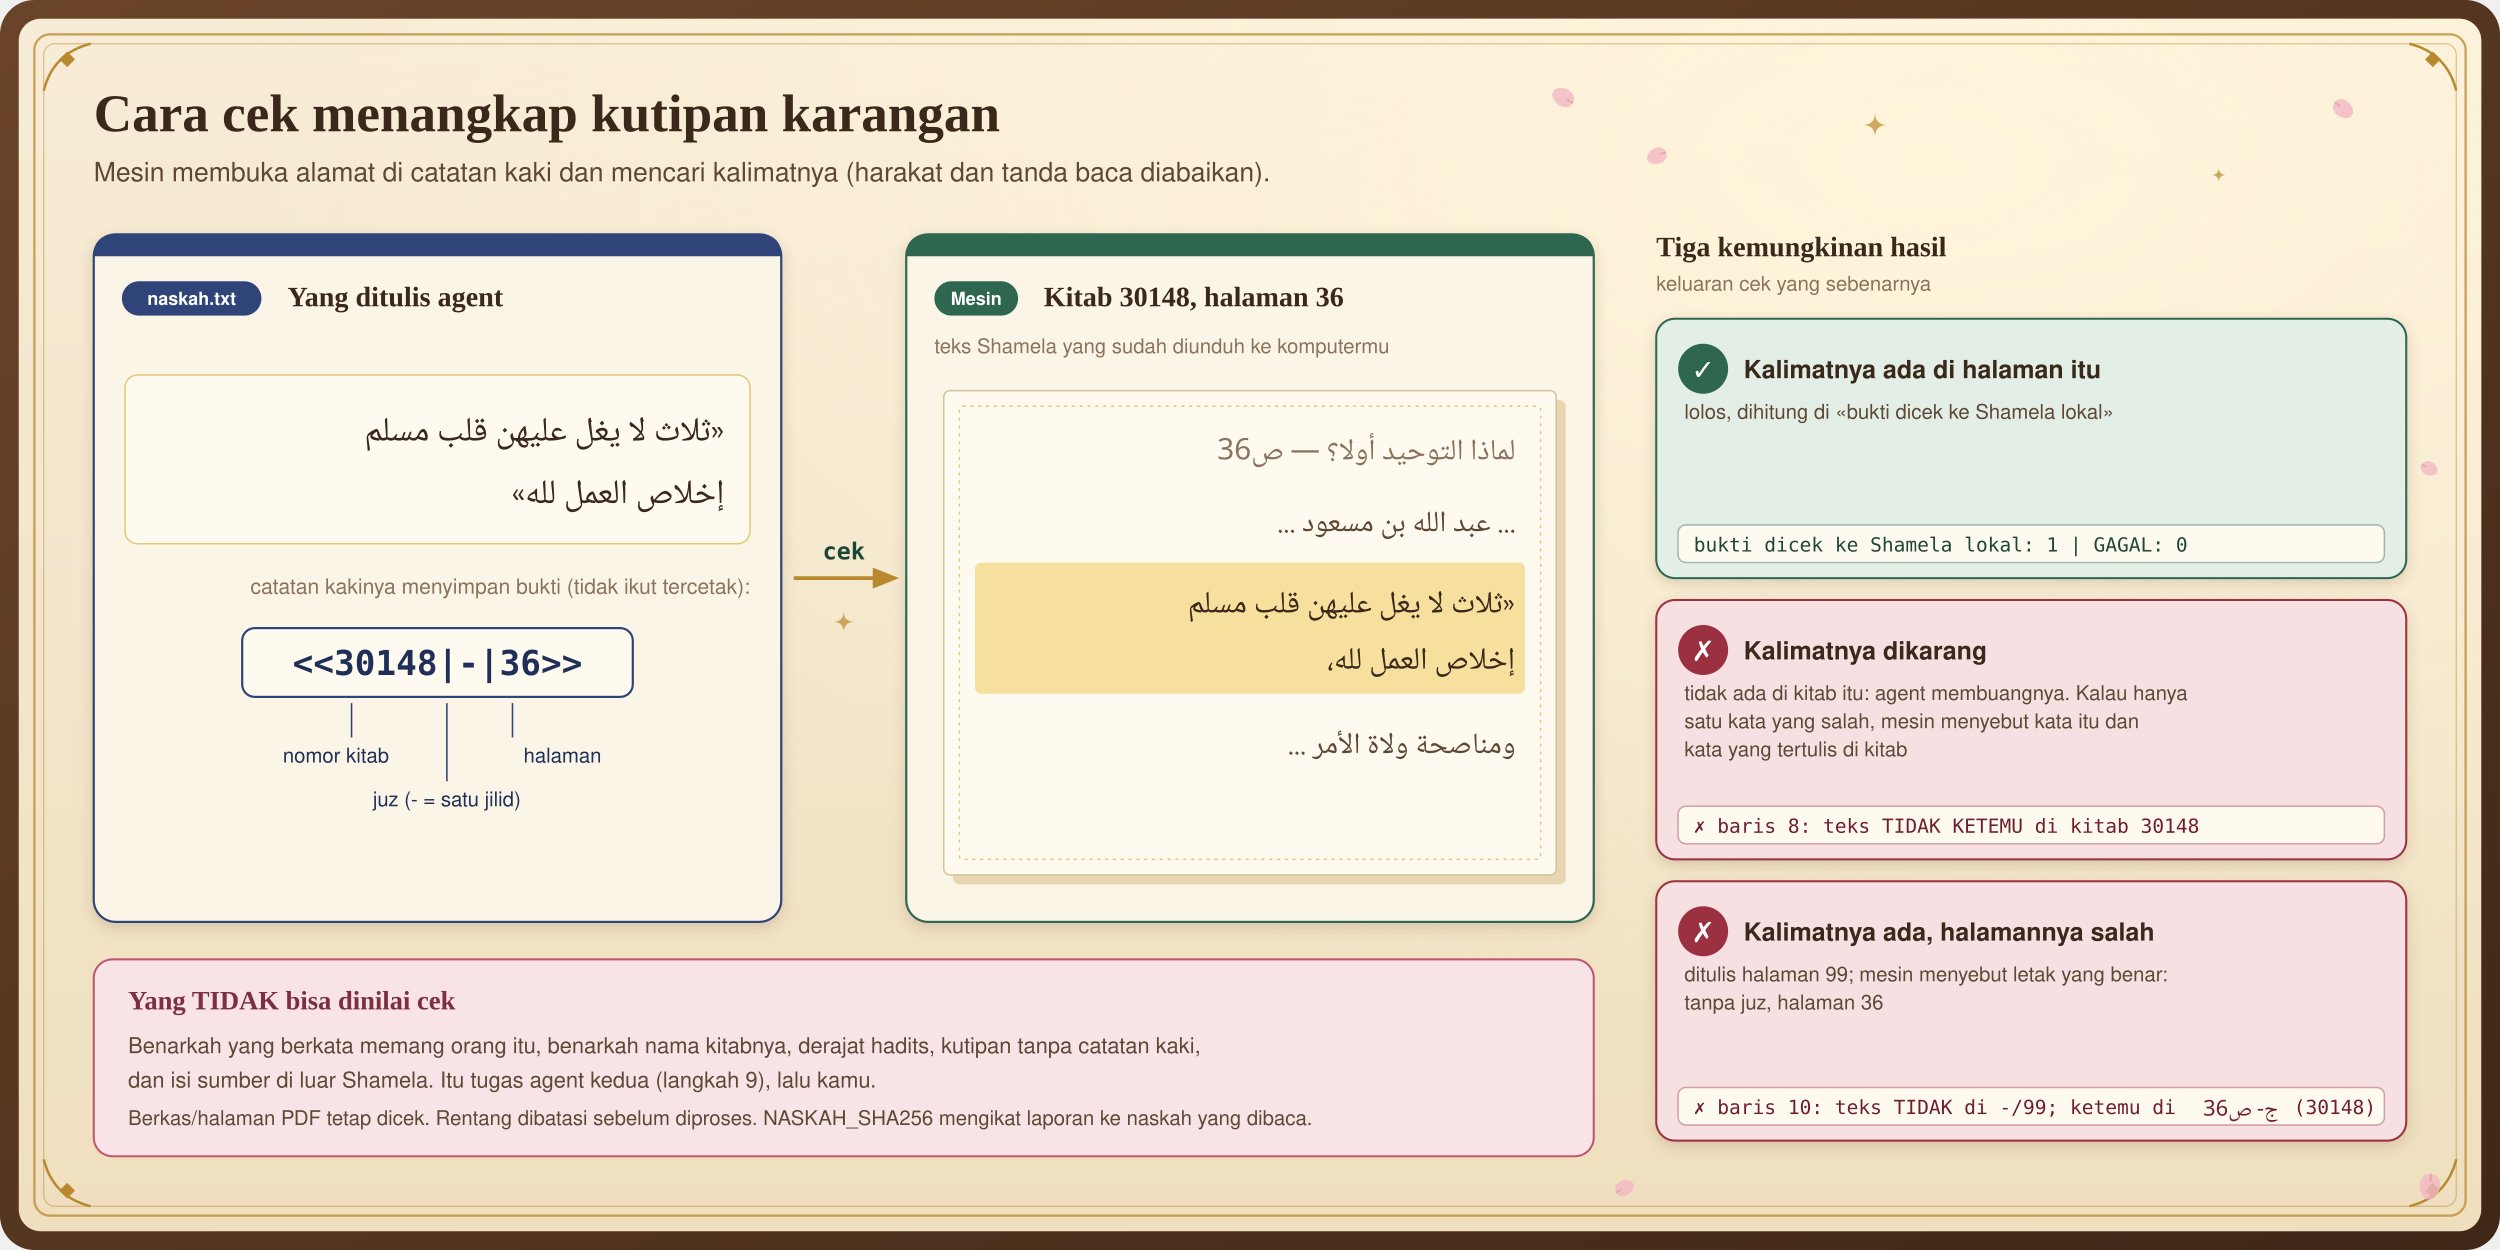
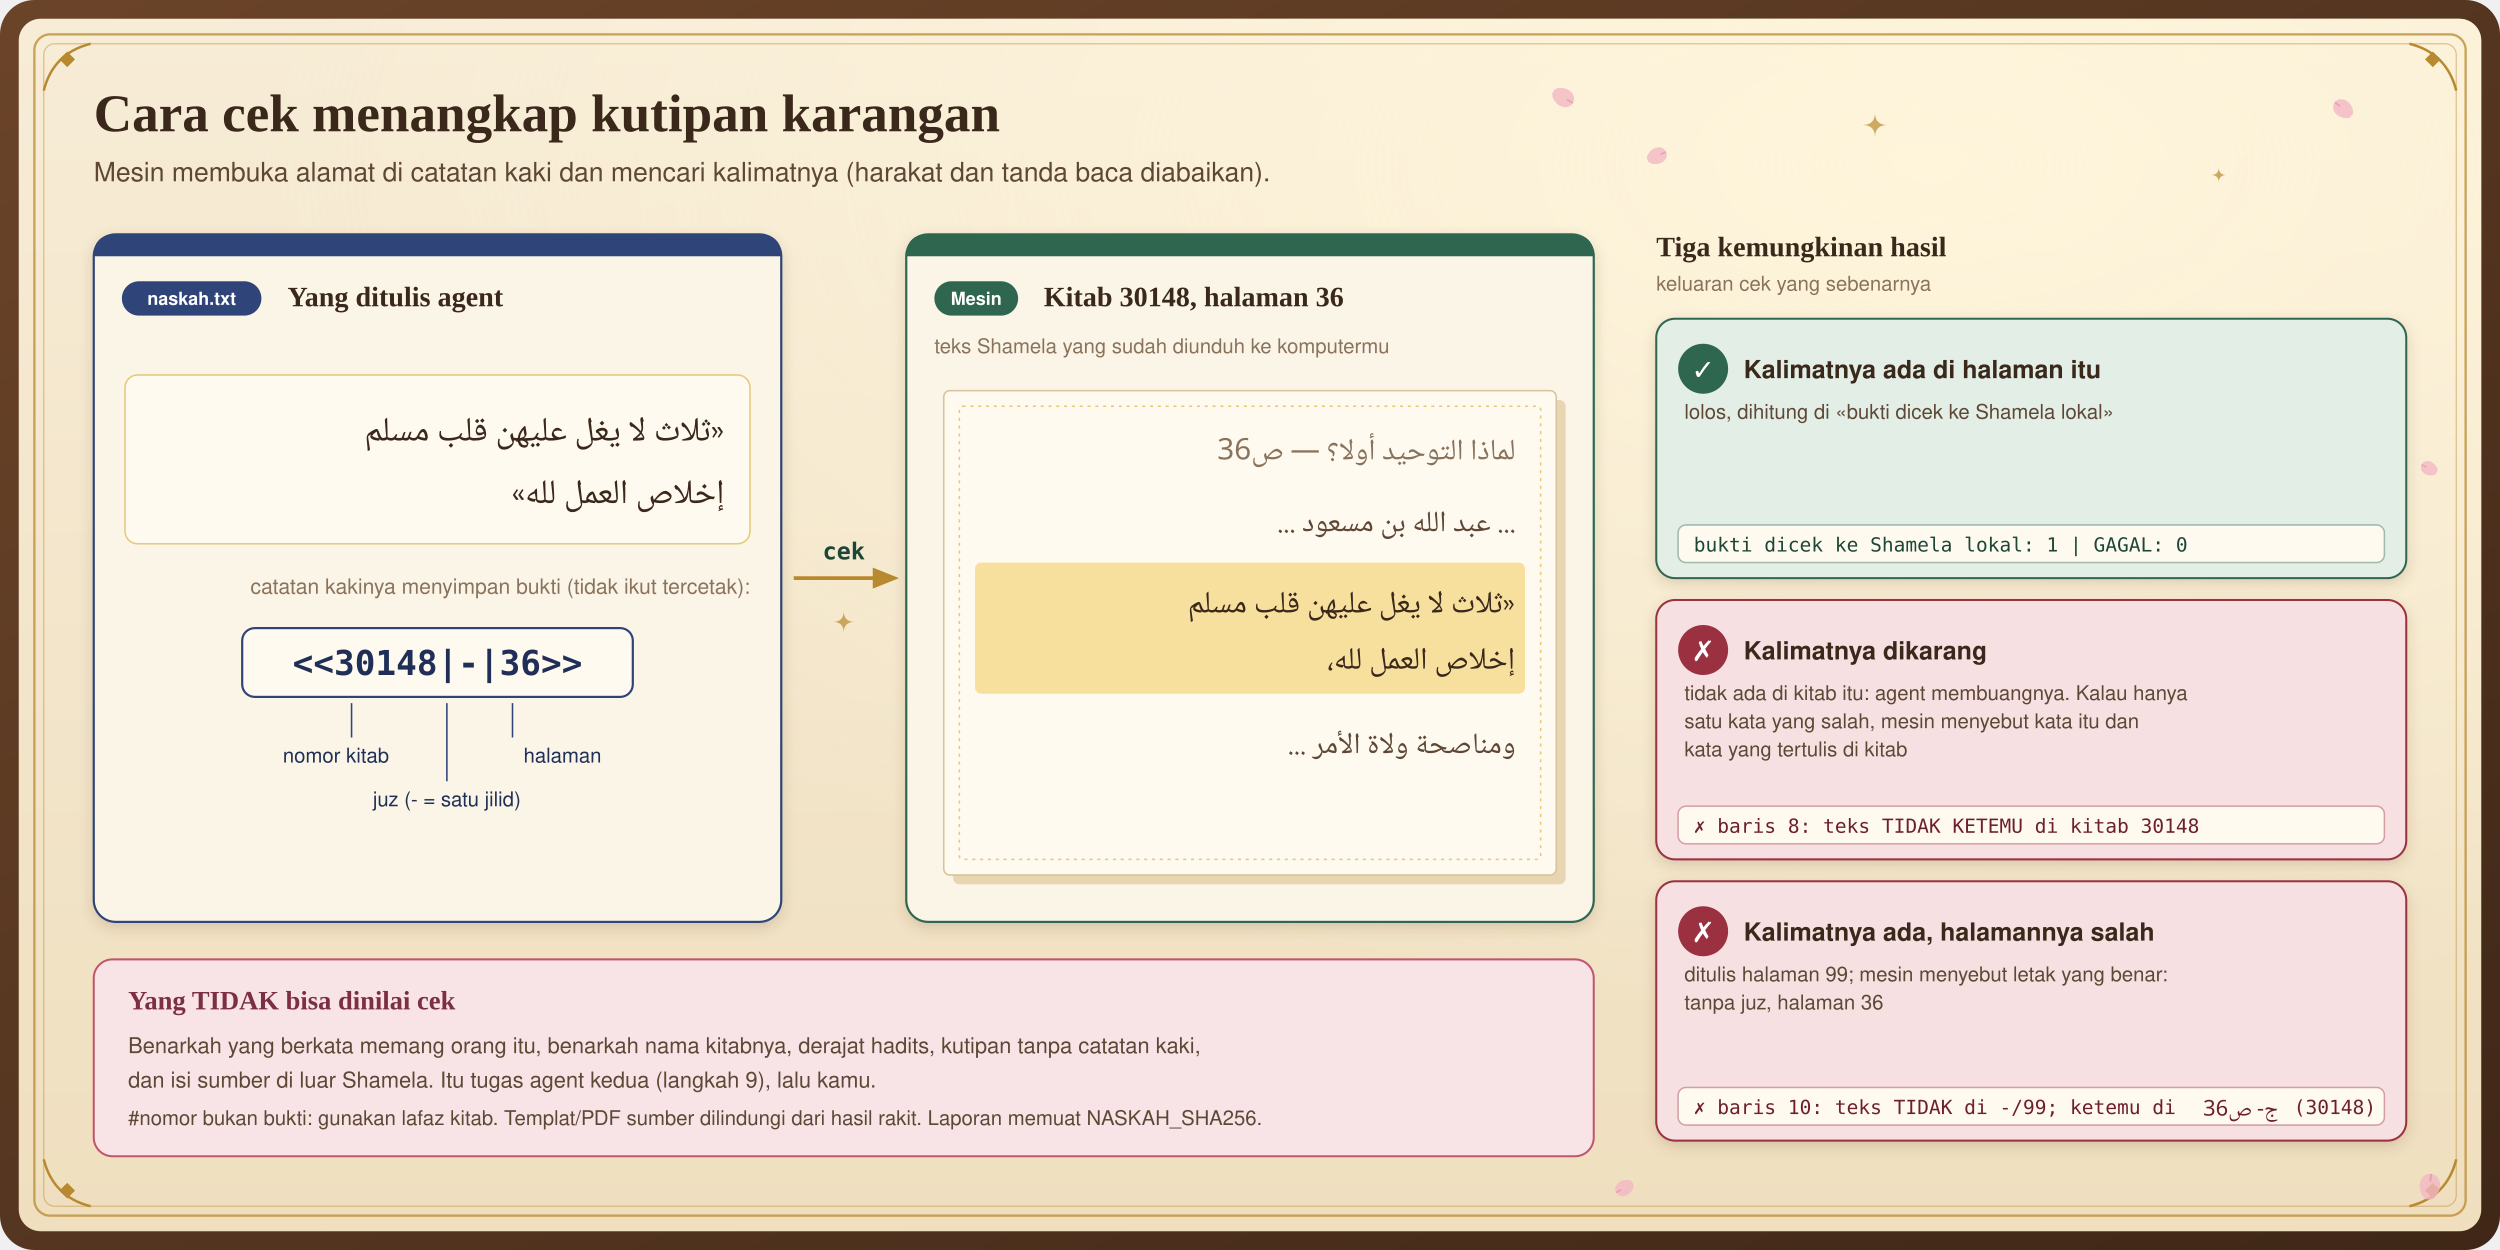
<svg xmlns="http://www.w3.org/2000/svg" viewBox="0 0 1600 800" width="1600" height="800" role="img" font-family="Segoe UI, Helvetica, Arial, sans-serif">
  <defs>
    <linearGradient id="kertas" x1="0" y1="0" x2="0" y2="1">
      <stop offset="0" stop-color="#f7ecd6" />
      <stop offset="1" stop-color="#efdfbf" />
    </linearGradient>
    <radialGradient id="sinar" cx="0.78" cy="0.12" r="0.7">
      <stop offset="0" stop-color="#fff6dc" stop-opacity="0.9" />
      <stop offset="1" stop-color="#fff6dc" stop-opacity="0" />
    </radialGradient>
    <linearGradient id="kayu" x1="0" y1="0" x2="1" y2="1">
      <stop offset="0" stop-color="#6b4429" />
      <stop offset="1" stop-color="#3f2717" />
    </linearGradient>
    <filter id="bayang" x="-5%" y="-5%" width="110%" height="120%">
      <feDropShadow dx="0" dy="3" stdDeviation="4" flood-color="#5a3a1e" flood-opacity="0.18" />
    </filter>
    <marker id="p" viewBox="0 0 10 10" refX="8" refY="5" markerWidth="7" markerHeight="7" orient="auto">
      <path d="M0 1L10 5L0 9z" fill="#8a735c" />
    </marker>
    <marker id="pm" viewBox="0 0 10 10" refX="8" refY="5" markerWidth="7" markerHeight="7" orient="auto">
      <path d="M0 1L10 5L0 9z" fill="#9a3040" />
    </marker>
    <marker id="pg" viewBox="0 0 10 10" refX="8" refY="5" markerWidth="7" markerHeight="7" orient="auto">
      <path d="M0 1L10 5L0 9z" fill="#b8892f" />
    </marker>
  </defs>
  <rect width="1600" height="800" rx="22" fill="url(#kayu)" />
  <rect x="12" y="12" width="1576" height="776" rx="14" fill="url(#kertas)" />
  <rect x="12" y="12" width="1576" height="776" rx="14" fill="url(#sinar)" />
  <rect x="22" y="22" width="1556" height="756" rx="10" fill="none" stroke="#b8892f" stroke-width="1.5" stroke-opacity="0.75" />
  <rect x="28" y="28" width="1544" height="744" rx="7" fill="none" stroke="#b8892f" stroke-width="0.8" stroke-opacity="0.45" />
  <path d="M28 58Q34 34 58 28" fill="none" stroke="#b8892f" stroke-width="1.6" />
  <path d="M38 38l5 -5l5 5l-5 5z" fill="#b8892f" />
  <path d="M1572 58Q1566 34 1542 28" fill="none" stroke="#b8892f" stroke-width="1.6" />
  <path d="M1562 38l-5 -5l-5 5l5 5z" fill="#b8892f" />
  <path d="M28 742Q34 766 58 772" fill="none" stroke="#b8892f" stroke-width="1.6" />
  <path d="M38 762l5 5l5 -5l-5 -5z" fill="#b8892f" />
  <path d="M1572 742Q1566 766 1542 772" fill="none" stroke="#b8892f" stroke-width="1.6" />
  <path d="M1562 762l-5 5l-5 -5l5 -5z" fill="#b8892f" />
  <text x="60" y="84" font-size="34" font-weight="700" font-family="Georgia, 'Times New Roman', serif" fill="#3a281b">Cara cek menangkap kutipan karangan</text>
  <text x="60" y="116" font-size="17" fill="#5e4835">Mesin membuka alamat di catatan kaki dan mencari kalimatnya (harakat dan tanda baca diabaikan).</text>
  <rect x="60" y="150" width="440" height="440" rx="14" fill="#fbf5e8" stroke="#2f4478" stroke-width="1.4" filter="url(#bayang)" />
  <path d="M60 164Q60 150 74 150H486Q500 150 500 164Z" fill="#2f4478" />
  <rect x="78.0" y="180" width="89.3" height="22" rx="11.0" fill="#2f4478" />
  <text x="122.7" y="195.1" font-size="11.5" font-weight="700" fill="#fff" text-anchor="middle">naskah.txt</text>
  <text x="184" y="196" font-size="18" font-weight="700" font-family="Georgia, 'Times New Roman', serif" fill="#3a281b">Yang ditulis agent</text>
  <rect x="80" y="240" width="400" height="108" rx="8" fill="#fffaf0" stroke="#e6c97a" />
  <text x="464" y="282" font-size="22" font-weight="400" font-family="Traditional Arabic, Amiri, Noto Naskh Arabic, Segoe UI, sans-serif" direction="rtl" text-anchor="start" fill="#3a281b">«ثلاث لا يغل عليهن قلب مسلم</text>
  <text x="464" y="322" font-size="22" font-weight="400" font-family="Traditional Arabic, Amiri, Noto Naskh Arabic, Segoe UI, sans-serif" direction="rtl" text-anchor="start" fill="#3a281b">إخلاص العمل لله»</text>
  <text x="480" y="380" font-size="13.5" fill="#8a735c" text-anchor="end">catatan kakinya menyimpan bukti (tidak ikut tercetak):</text>
  <rect x="155" y="402" width="250" height="44" rx="8" fill="#fffaf0" stroke="#2f4478" stroke-width="1.4" />
  <text x="280" y="432" font-size="22" font-weight="700" font-family="Consolas, Menlo, monospace" text-anchor="middle" fill="#1f2f57">&lt;&lt;30148|-|36&gt;&gt;</text>
  <path d="M225 450V472" stroke="#2f4478" />
  <text x="215" y="488" font-size="13" fill="#1f2f57" text-anchor="middle">nomor kitab</text>
  <path d="M286 450V500" stroke="#2f4478" />
  <text x="286" y="516" font-size="13" fill="#1f2f57" text-anchor="middle">juz (- = satu jilid)</text>
  <path d="M328 450V472" stroke="#2f4478" />
  <text x="360" y="488" font-size="13" fill="#1f2f57" text-anchor="middle">halaman</text>
  <path d="M508 370.0H572" stroke="#b8892f" stroke-width="2.4" marker-end="url(#pg)" />
  <text x="540" y="358.0" font-size="15" font-weight="700" font-family="Consolas, Menlo, monospace" fill="#1c4636" text-anchor="middle">cek</text>
  <path d="M540 391.0Q540 398.0 547 398.0Q540 398.0 540 405.0Q540 398.0 533 398.0Q540 398.0 540 391.0Z" fill="#b8892f" opacity="0.7" />
  <rect x="580" y="150" width="440" height="440" rx="14" fill="#fbf5e8" stroke="#2f6650" stroke-width="1.4" filter="url(#bayang)" />
  <path d="M580 164Q580 150 594 150H1006Q1020 150 1020 164Z" fill="#2f6650" />
  <rect x="598.0" y="180" width="53.6" height="22" rx="11.0" fill="#2f6650" />
  <text x="624.8" y="195.1" font-size="11.5" font-weight="700" fill="#fff" text-anchor="middle">Mesin</text>
  <text x="668" y="196" font-size="18" font-weight="700" font-family="Georgia, 'Times New Roman', serif" fill="#3a281b">Kitab 30148, halaman 36</text>
  <text x="598" y="226" font-size="13" fill="#8a735c">teks Shamela yang sudah diunduh ke komputermu</text>
  <rect x="610" y="256" width="392" height="310" rx="4" fill="#e8d6b2" />
  <rect x="604" y="250" width="392" height="310" rx="4" fill="#fffaf0" stroke="#d6c39b" />
  <rect x="614" y="260" width="372" height="290" rx="2" fill="none" stroke="#e6c97a" stroke-dasharray="2 3" />
  <text x="970" y="294" font-size="19" font-weight="400" font-family="Traditional Arabic, Amiri, Noto Naskh Arabic, Segoe UI, sans-serif" direction="rtl" text-anchor="start" fill="#8a735c">لماذا التوحيد أولا؟ — ص36</text>
  <text x="970" y="340" font-size="19" font-weight="400" font-family="Traditional Arabic, Amiri, Noto Naskh Arabic, Segoe UI, sans-serif" direction="rtl" text-anchor="start" fill="#5e4835">... عبد الله بن مسعود ...</text>
  <rect x="624" y="360" width="352" height="84" rx="4" fill="#f6dc8e" opacity="0.85" />
  <text x="970" y="392" font-size="20" font-weight="400" font-family="Traditional Arabic, Amiri, Noto Naskh Arabic, Segoe UI, sans-serif" direction="rtl" text-anchor="start" fill="#3a281b">«ثلاث لا يغل عليهن قلب مسلم</text>
  <text x="970" y="428" font-size="20" font-weight="400" font-family="Traditional Arabic, Amiri, Noto Naskh Arabic, Segoe UI, sans-serif" direction="rtl" text-anchor="start" fill="#3a281b">إخلاص العمل لله،</text>
  <text x="970" y="482" font-size="19" font-weight="400" font-family="Traditional Arabic, Amiri, Noto Naskh Arabic, Segoe UI, sans-serif" direction="rtl" text-anchor="start" fill="#5e4835">ومناصحة ولاة الأمر ...</text>
  <text x="1060" y="164" font-size="18" font-weight="700" font-family="Georgia, 'Times New Roman', serif" fill="#3a281b">Tiga kemungkinan hasil</text>
  <text x="1060" y="186" font-size="13" fill="#8a735c">keluaran cek yang sebenarnya</text>
  <rect x="1060" y="204" width="480" height="166" rx="12" fill="#e2eee6" stroke="#2f6650" stroke-width="1.3" filter="url(#bayang)" />
  <circle cx="1090" cy="236" r="16" fill="#2f6650" />
  <text x="1090" y="243" font-size="18" font-weight="700" fill="#fff" text-anchor="middle">✓</text>
  <text x="1116" y="242" font-size="16" font-weight="700" fill="#3a281b">Kalimatnya ada di halaman itu</text>
  <text x="1078" y="268" font-size="13" fill="#5e4835">lolos, dihitung di «bukti dicek ke Shamela lokal»</text>
  <rect x="1074" y="336" width="452" height="24" rx="5" fill="#fffaf0" stroke="#2f6650" stroke-opacity="0.4" />
  <text x="1084" y="353" font-size="12.5" font-family="Consolas, Menlo, monospace" fill="#1c4636">bukti dicek ke Shamela lokal: 1 | GAGAL: 0</text>
  <rect x="1060" y="384" width="480" height="166" rx="12" fill="#f6e0e1" stroke="#9a3040" stroke-width="1.3" filter="url(#bayang)" />
  <circle cx="1090" cy="416" r="16" fill="#9a3040" />
  <text x="1090" y="423" font-size="18" font-weight="700" fill="#fff" text-anchor="middle">✗</text>
  <text x="1116" y="422" font-size="16" font-weight="700" fill="#3a281b">Kalimatnya dikarang</text>
  <text x="1078" y="448" font-size="13" fill="#5e4835">tidak ada di kitab itu: agent membuangnya. Kalau hanya</text>
  <text x="1078" y="466" font-size="13" fill="#5e4835">satu kata yang salah, mesin menyebut kata itu dan</text>
  <text x="1078" y="484" font-size="13" fill="#5e4835">kata yang tertulis di kitab</text>
  <rect x="1074" y="516" width="452" height="24" rx="5" fill="#fffaf0" stroke="#9a3040" stroke-opacity="0.4" />
  <text x="1084" y="533" font-size="12.5" font-family="Consolas, Menlo, monospace" fill="#6e1f2c">✗ baris 8: teks TIDAK KETEMU di kitab 30148</text>
  <rect x="1060" y="564" width="480" height="166" rx="12" fill="#f6e0e1" stroke="#9a3040" stroke-width="1.3" filter="url(#bayang)" />
  <circle cx="1090" cy="596" r="16" fill="#9a3040" />
  <text x="1090" y="603" font-size="18" font-weight="700" fill="#fff" text-anchor="middle">✗</text>
  <text x="1116" y="602" font-size="16" font-weight="700" fill="#3a281b">Kalimatnya ada, halamannya salah</text>
  <text x="1078" y="628" font-size="13" fill="#5e4835">ditulis halaman 99; mesin menyebut letak yang benar:</text>
  <text x="1078" y="646" font-size="13" fill="#5e4835">tanpa juz, halaman 36</text>
  <rect x="1074" y="696" width="452" height="24" rx="5" fill="#fffaf0" stroke="#9a3040" stroke-opacity="0.4" />
  <text x="1084" y="713" font-size="12.5" font-family="Consolas, Menlo, monospace" fill="#6e1f2c">✗ baris 10: teks TIDAK di -/99; ketemu di</text>
  <text x="1410" y="714" font-size="14" font-family="Traditional Arabic, Amiri, Noto Naskh Arabic, Segoe UI, sans-serif" fill="#6e1f2c">ج- ص36</text>
  <text x="1468" y="713" font-size="12.5" font-family="Consolas, Menlo, monospace" fill="#6e1f2c">(30148)</text>
  <rect x="60" y="614" width="960" height="126" rx="12" fill="#f8e3e6" stroke="#c0566e" stroke-width="1.3" />
  <text x="82" y="646" font-size="17" font-weight="700" font-family="Georgia, 'Times New Roman', serif" fill="#7d2f42">Yang TIDAK bisa dinilai cek</text>
  <text x="82" y="674" font-size="14" fill="#5e4835">Benarkah yang berkata memang orang itu, benarkah nama kitabnya, derajat hadits, kutipan tanpa catatan kaki,</text>
  <text x="82" y="696" font-size="14" fill="#5e4835">dan isi sumber di luar Shamela. Itu tugas agent kedua (langkah 9), lalu kamu.</text>
-   <text x="82" y="720" font-size="13" fill="#5e4835">Berkas/halaman PDF tetap dicek. Rentang dibatasi sebelum diproses. NASKAH_SHA256 mengikat laporan ke naskah yang dibaca.</text>
+   <text x="82" y="720" font-size="13" fill="#5e4835">#nomor bukan bukti: gunakan lafaz kitab. Templat/PDF sumber dilindungi dari hasil rakit. Laporan memuat NASKAH_SHA256.</text>
  <g transform="translate(1000 62) rotate(121) scale(1.10)" opacity="0.8">
    <path d="M0 -7C4 -7 6 -3 5 1C4 5 1 7 0 6C-1 7 -4 5 -5 1C-6 -3 -4 -7 0 -7Z" fill="#f2b8c4" />
    <path d="M0 -7L0 -3" stroke="#e48fa3" stroke-width="1" />
  </g>
  <g transform="translate(1060 100) rotate(66) scale(0.98)" opacity="0.8">
    <path d="M0 -7C4 -7 6 -3 5 1C4 5 1 7 0 6C-1 7 -4 5 -5 1C-6 -3 -4 -7 0 -7Z" fill="#f2b8c4" />
    <path d="M0 -7L0 -3" stroke="#e48fa3" stroke-width="1" />
  </g>
  <g transform="translate(1500 70) rotate(309) scale(1.04)" opacity="0.8">
    <path d="M0 -7C4 -7 6 -3 5 1C4 5 1 7 0 6C-1 7 -4 5 -5 1C-6 -3 -4 -7 0 -7Z" fill="#f2b8c4" />
    <path d="M0 -7L0 -3" stroke="#e48fa3" stroke-width="1" />
  </g>
  <g transform="translate(1555 300) rotate(297) scale(0.83)" opacity="0.8">
    <path d="M0 -7C4 -7 6 -3 5 1C4 5 1 7 0 6C-1 7 -4 5 -5 1C-6 -3 -4 -7 0 -7Z" fill="#f2b8c4" />
    <path d="M0 -7L0 -3" stroke="#e48fa3" stroke-width="1" />
  </g>
  <g transform="translate(1555 760) rotate(6) scale(1.25)" opacity="0.8">
    <path d="M0 -7C4 -7 6 -3 5 1C4 5 1 7 0 6C-1 7 -4 5 -5 1C-6 -3 -4 -7 0 -7Z" fill="#f2b8c4" />
    <path d="M0 -7L0 -3" stroke="#e48fa3" stroke-width="1" />
  </g>
  <g transform="translate(1040 760) rotate(240) scale(0.93)" opacity="0.8">
    <path d="M0 -7C4 -7 6 -3 5 1C4 5 1 7 0 6C-1 7 -4 5 -5 1C-6 -3 -4 -7 0 -7Z" fill="#f2b8c4" />
    <path d="M0 -7L0 -3" stroke="#e48fa3" stroke-width="1" />
  </g>
  <path d="M1200 72Q1200 80 1208 80Q1200 80 1200 88Q1200 80 1192 80Q1200 80 1200 72Z" fill="#b8892f" opacity="0.7" />
  <path d="M1420 107Q1420 112 1425 112Q1420 112 1420 117Q1420 112 1415 112Q1420 112 1420 107Z" fill="#b8892f" opacity="0.7" />
</svg>
